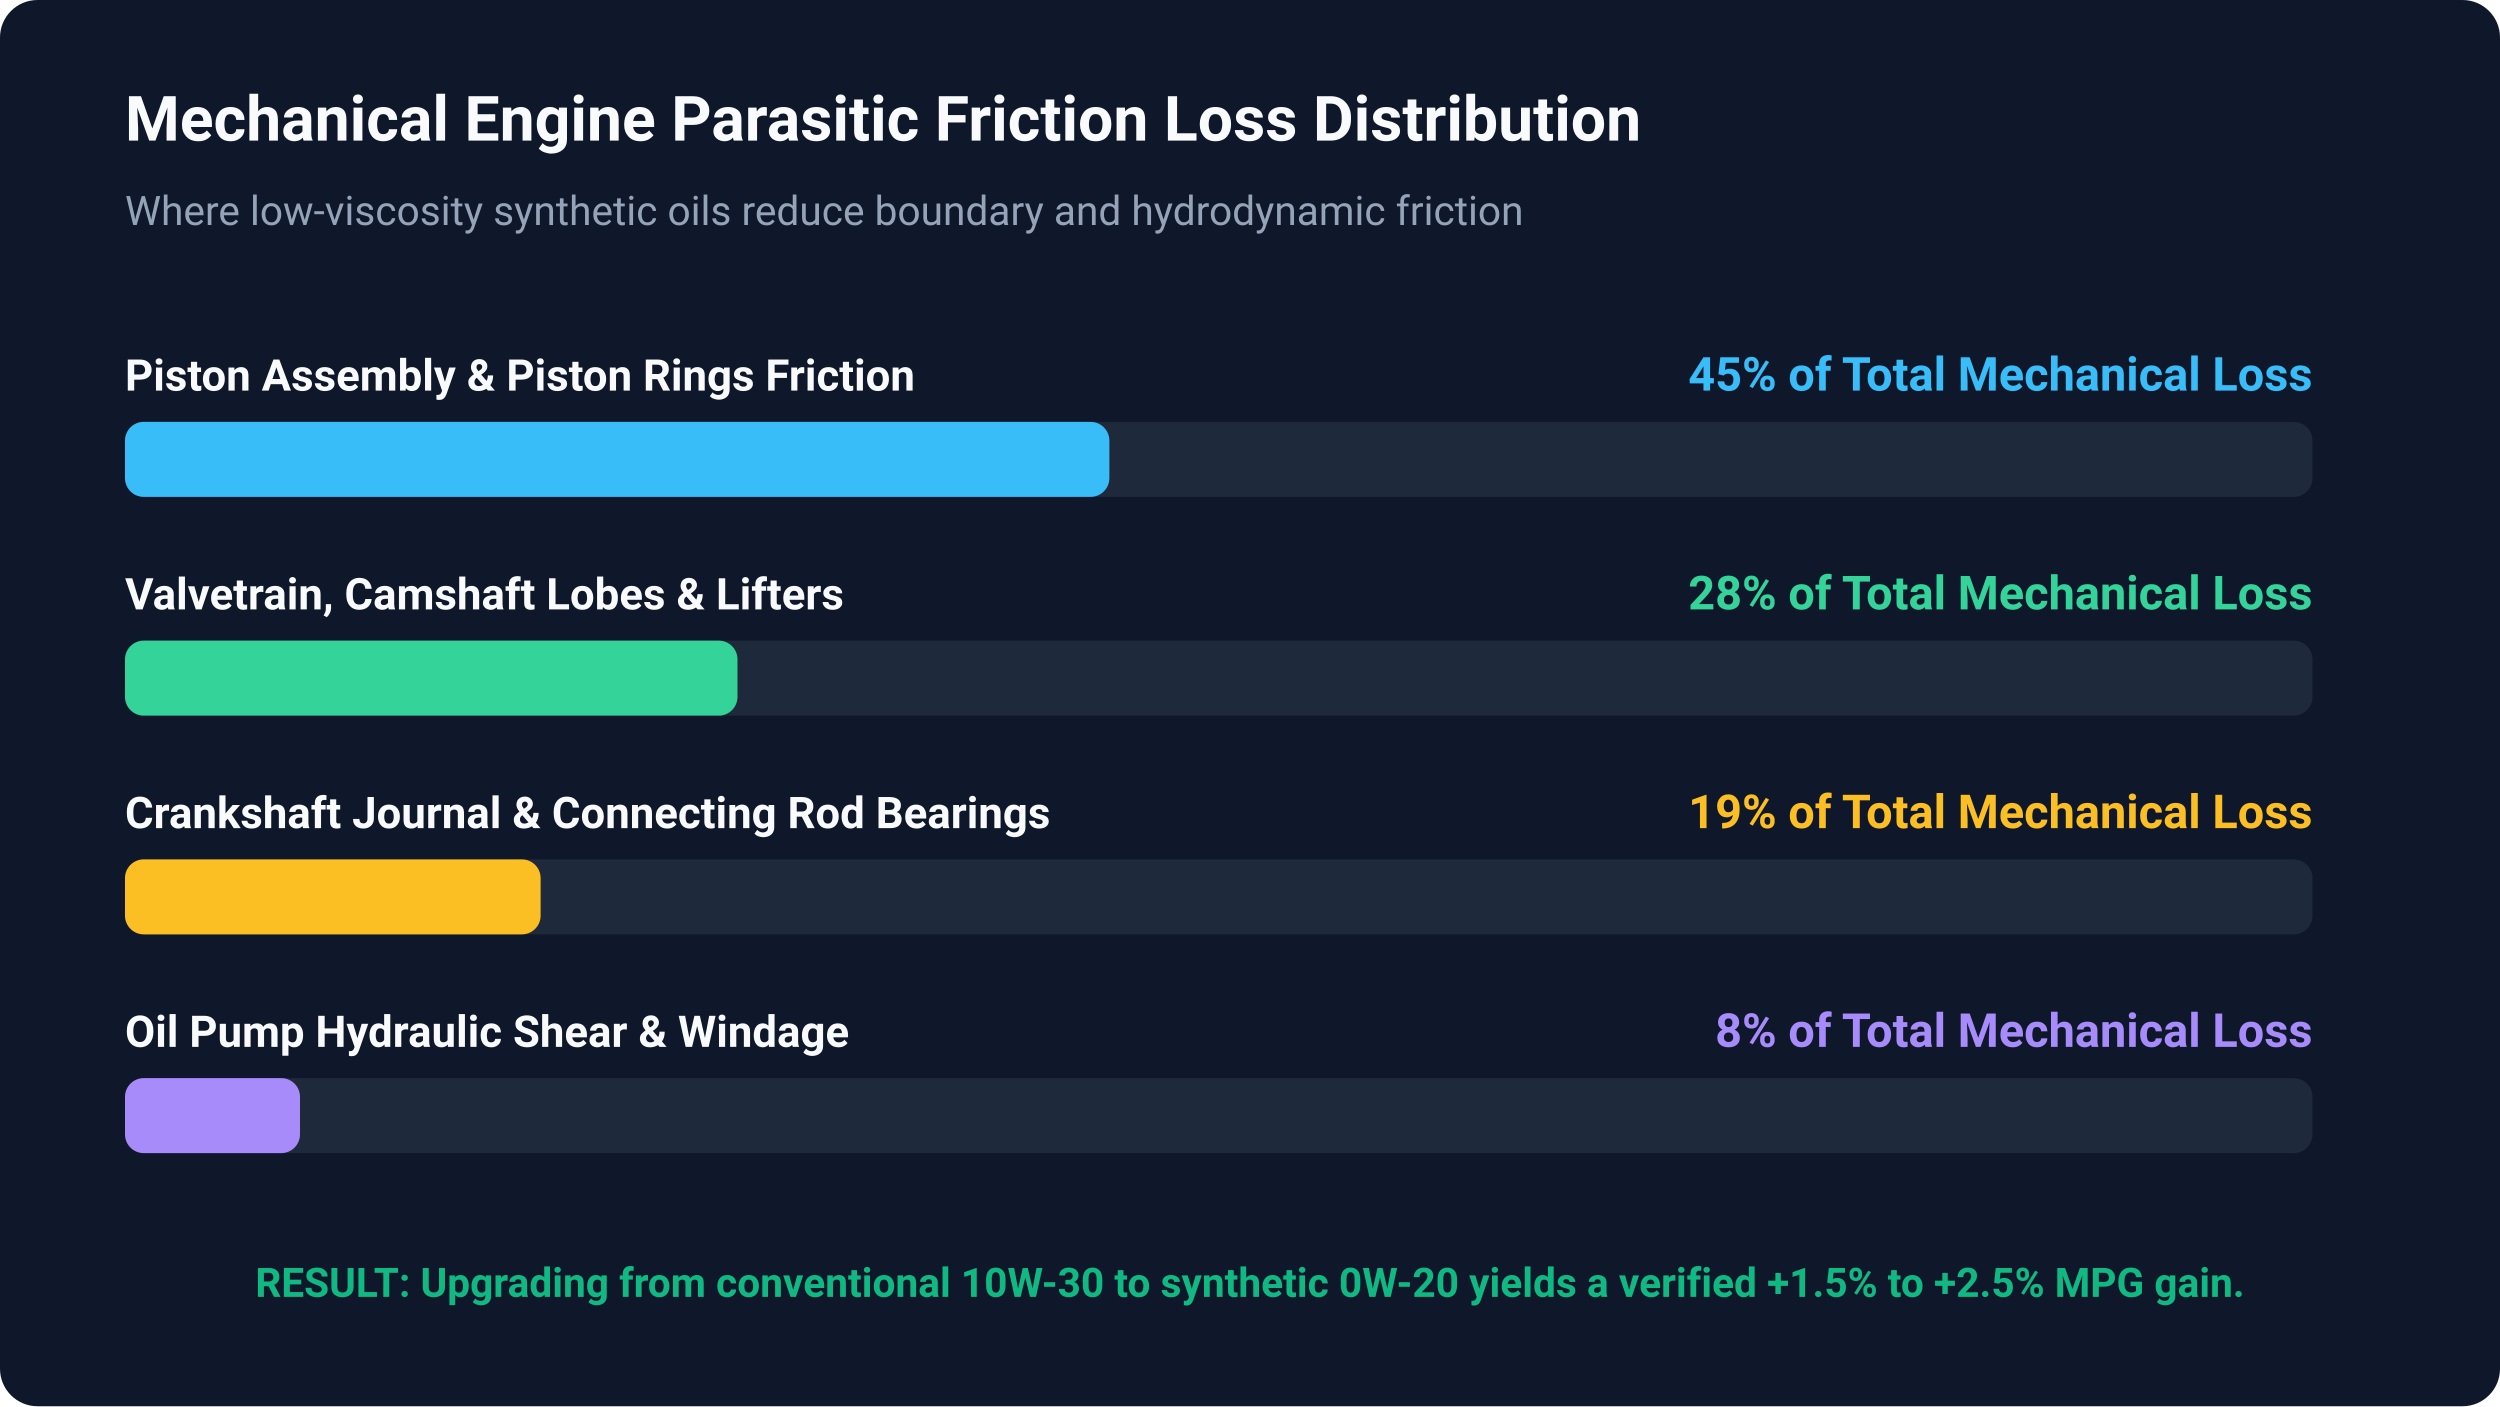
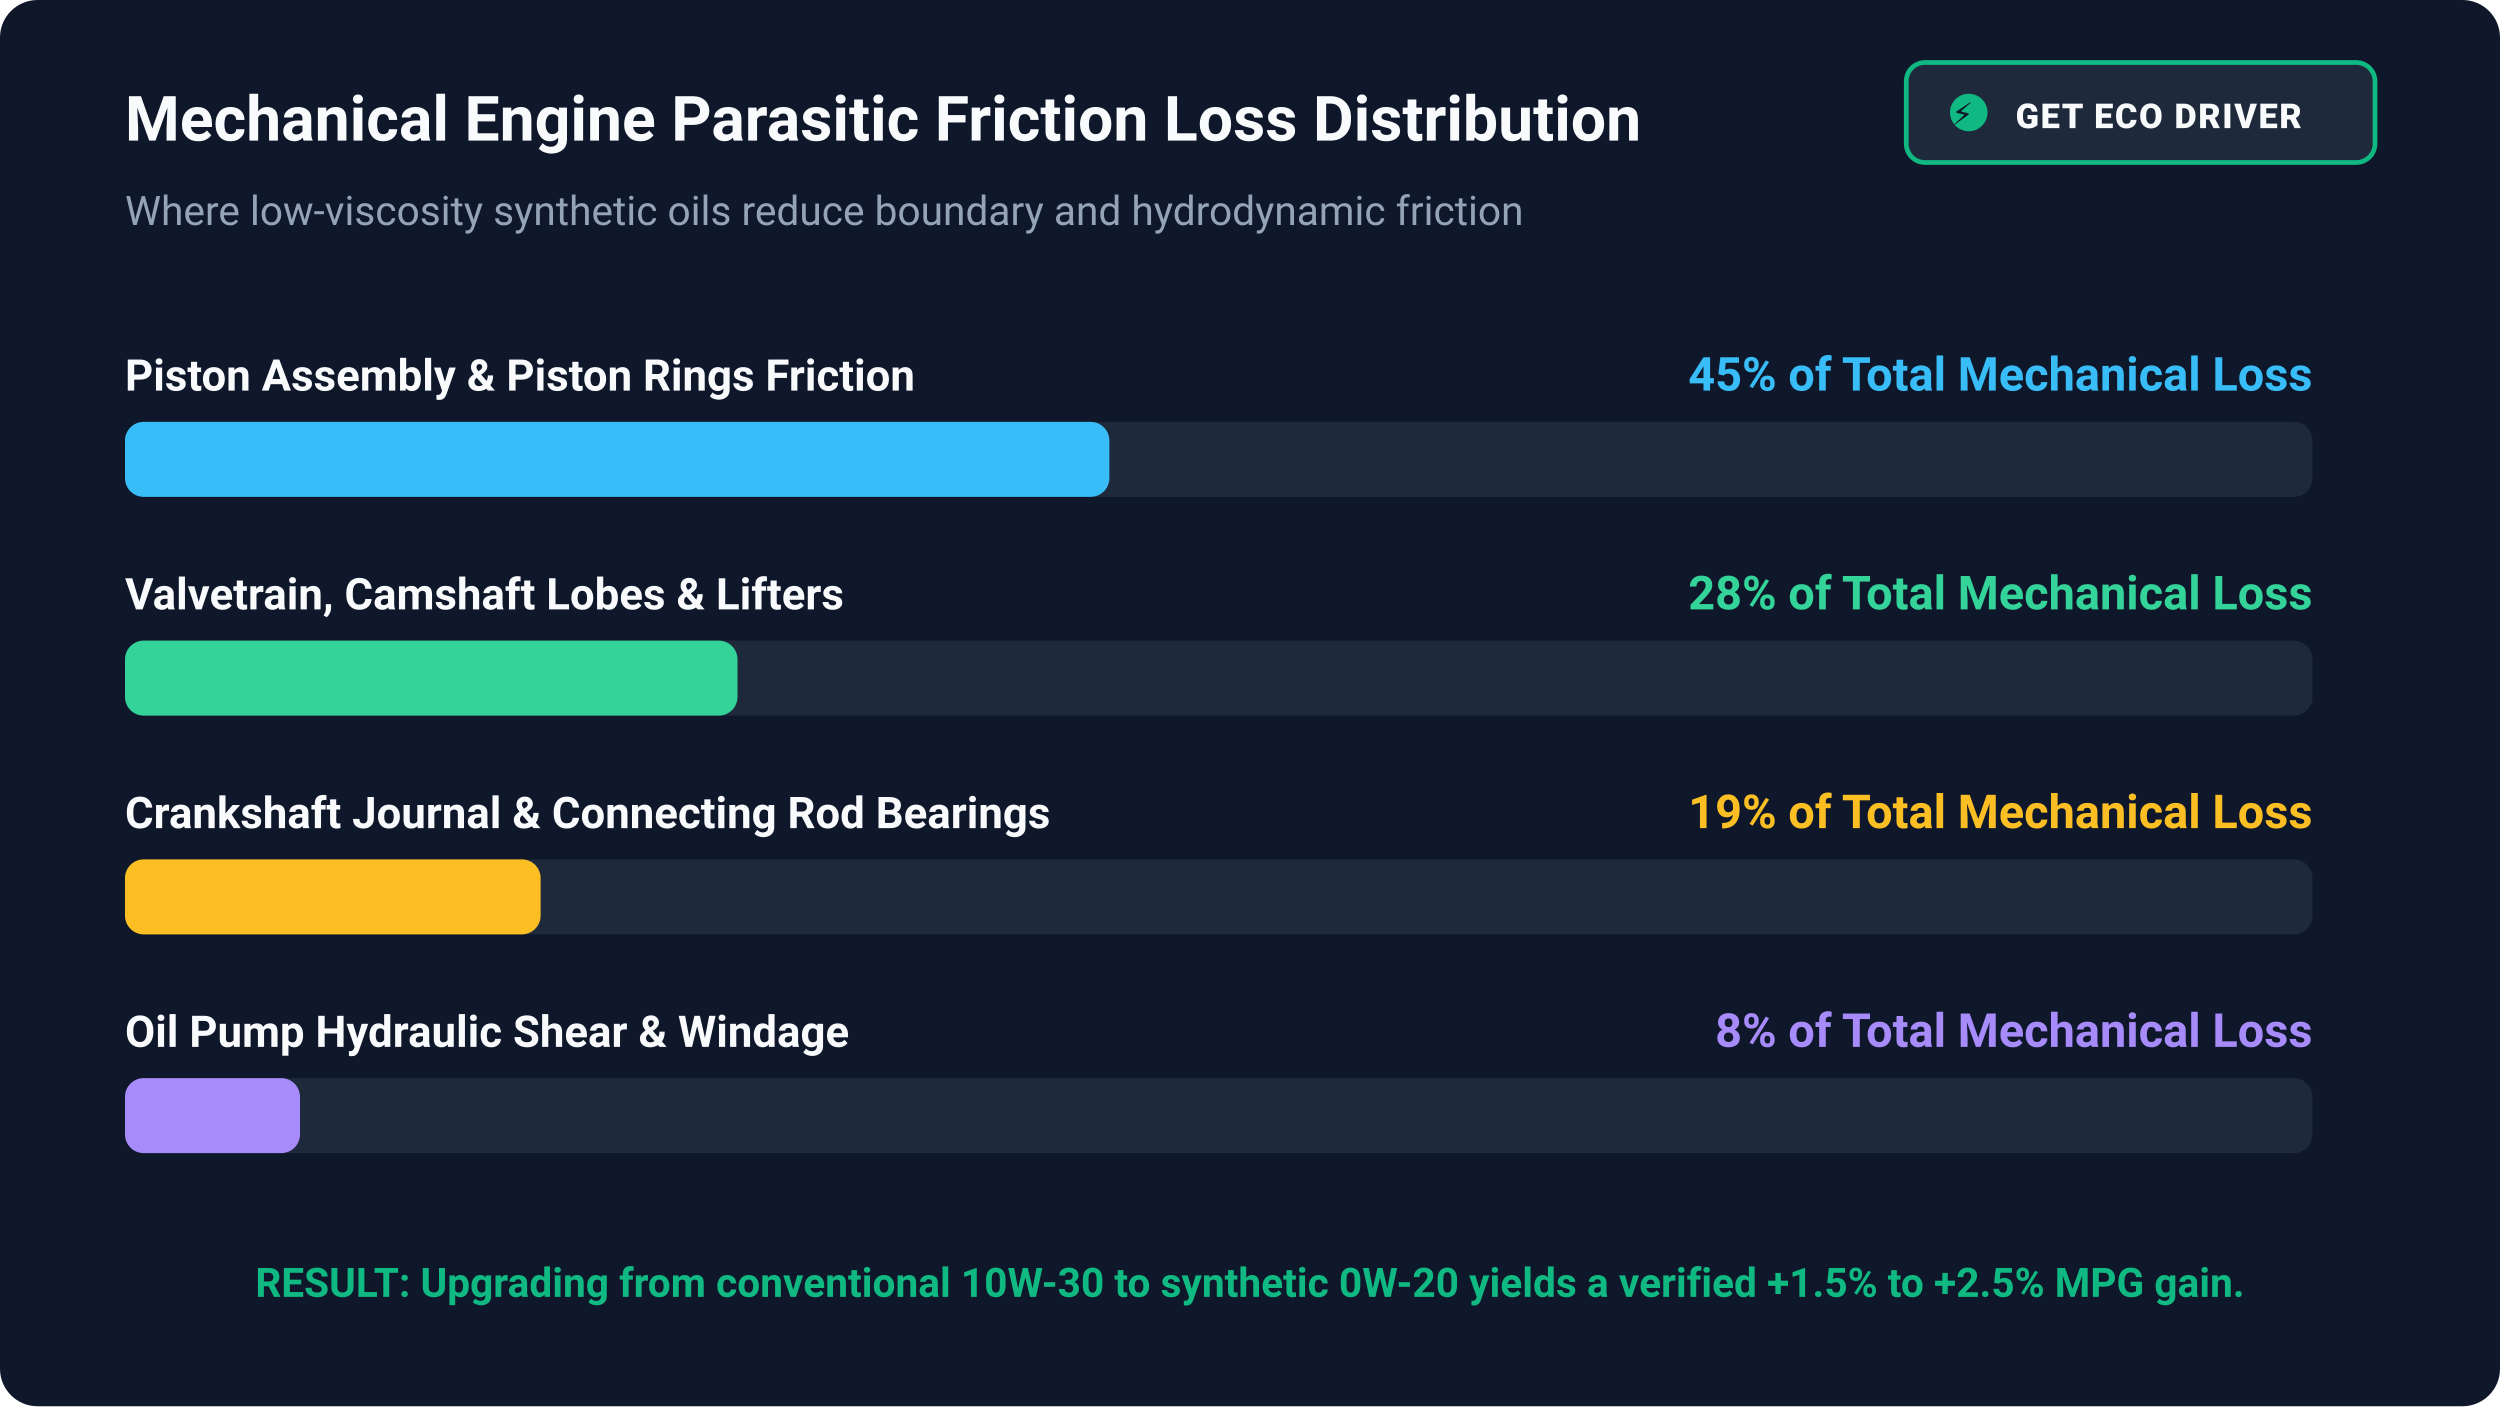
<svg xmlns="http://www.w3.org/2000/svg" viewBox="0 0 800 450" width="100%" height="auto" style="background:#0F172A; font-family:-apple-system,BlinkMacSystemFont,Segoe UI,Roboto,sans-serif; border-radius:12px;">
  <rect width="800" height="450" fill="#0F172A" rx="12" />
  <text x="40" y="45" fill="#F8FAFC" font-size="20" font-weight="700">Mechanical Engine Parasitic Friction Loss Distribution</text>
  <text x="40" y="72" fill="#94A3B8" font-size="13">Where low-viscosity synthetic oils reduce boundary and hydrodynamic friction</text>
  <text x="40" y="125" fill="#F8FAFC" font-size="14" font-weight="600">Piston Assembly &amp; Piston Rings Friction</text>
  <text x="740" y="125" fill="#38BDF8" font-size="15" font-weight="700" text-anchor="end">45% of Total Mechanical Loss</text>
  <rect x="40" y="135" width="700" height="24" fill="#1E293B" rx="6" />
  <rect x="40" y="135" width="315" height="24" fill="#38BDF8" rx="6" />
  <text x="40" y="195" fill="#F8FAFC" font-size="14" font-weight="600">Valvetrain, Camshaft Lobes &amp; Lifters</text>
  <text x="740" y="195" fill="#34D399" font-size="15" font-weight="700" text-anchor="end">28% of Total Mechanical Loss</text>
  <rect x="40" y="205" width="700" height="24" fill="#1E293B" rx="6" />
  <rect x="40" y="205" width="196" height="24" fill="#34D399" rx="6" />
  <text x="40" y="265" fill="#F8FAFC" font-size="14" font-weight="600">Crankshaft Journal &amp; Connecting Rod Bearings</text>
  <text x="740" y="265" fill="#FBBF24" font-size="15" font-weight="700" text-anchor="end">19% of Total Mechanical Loss</text>
  <rect x="40" y="275" width="700" height="24" fill="#1E293B" rx="6" />
  <rect x="40" y="275" width="133" height="24" fill="#FBBF24" rx="6" />
  <text x="40" y="335" fill="#F8FAFC" font-size="14" font-weight="600">Oil Pump Hydraulic Shear &amp; Windage</text>
  <text x="740" y="335" fill="#A78BFA" font-size="15" font-weight="700" text-anchor="end">8% of Total Mechanical Loss</text>
  <rect x="40" y="345" width="700" height="24" fill="#1E293B" rx="6" />
  <rect x="40" y="345" width="56" height="24" fill="#A78BFA" rx="6" />
  <text x="400" y="415" fill="#10B981" font-size="13" font-weight="700" text-anchor="middle">RESULT: Upgrading from conventional 10W-30 to synthetic 0W-20 yields a verified +1.5% to +2.5% MPG gain.</text>
+   <g transform="translate(610, 20)">
+     <rect width="150" height="32" rx="6" fill="#1E293B" stroke="#10B981" stroke-width="1.5" />
+     <circle cx="20" cy="16" r="6" fill="#10B981" />
+     <text x="18" y="20" fill="#0F172A" font-size="10" font-weight="900" text-anchor="middle">⚡</text>
+     <text x="35" y="21" fill="#F8FAFC" font-size="11" font-weight="800" letter-spacing="0.5">GET ECO DRIVER</text>
+   </g>
</svg>
